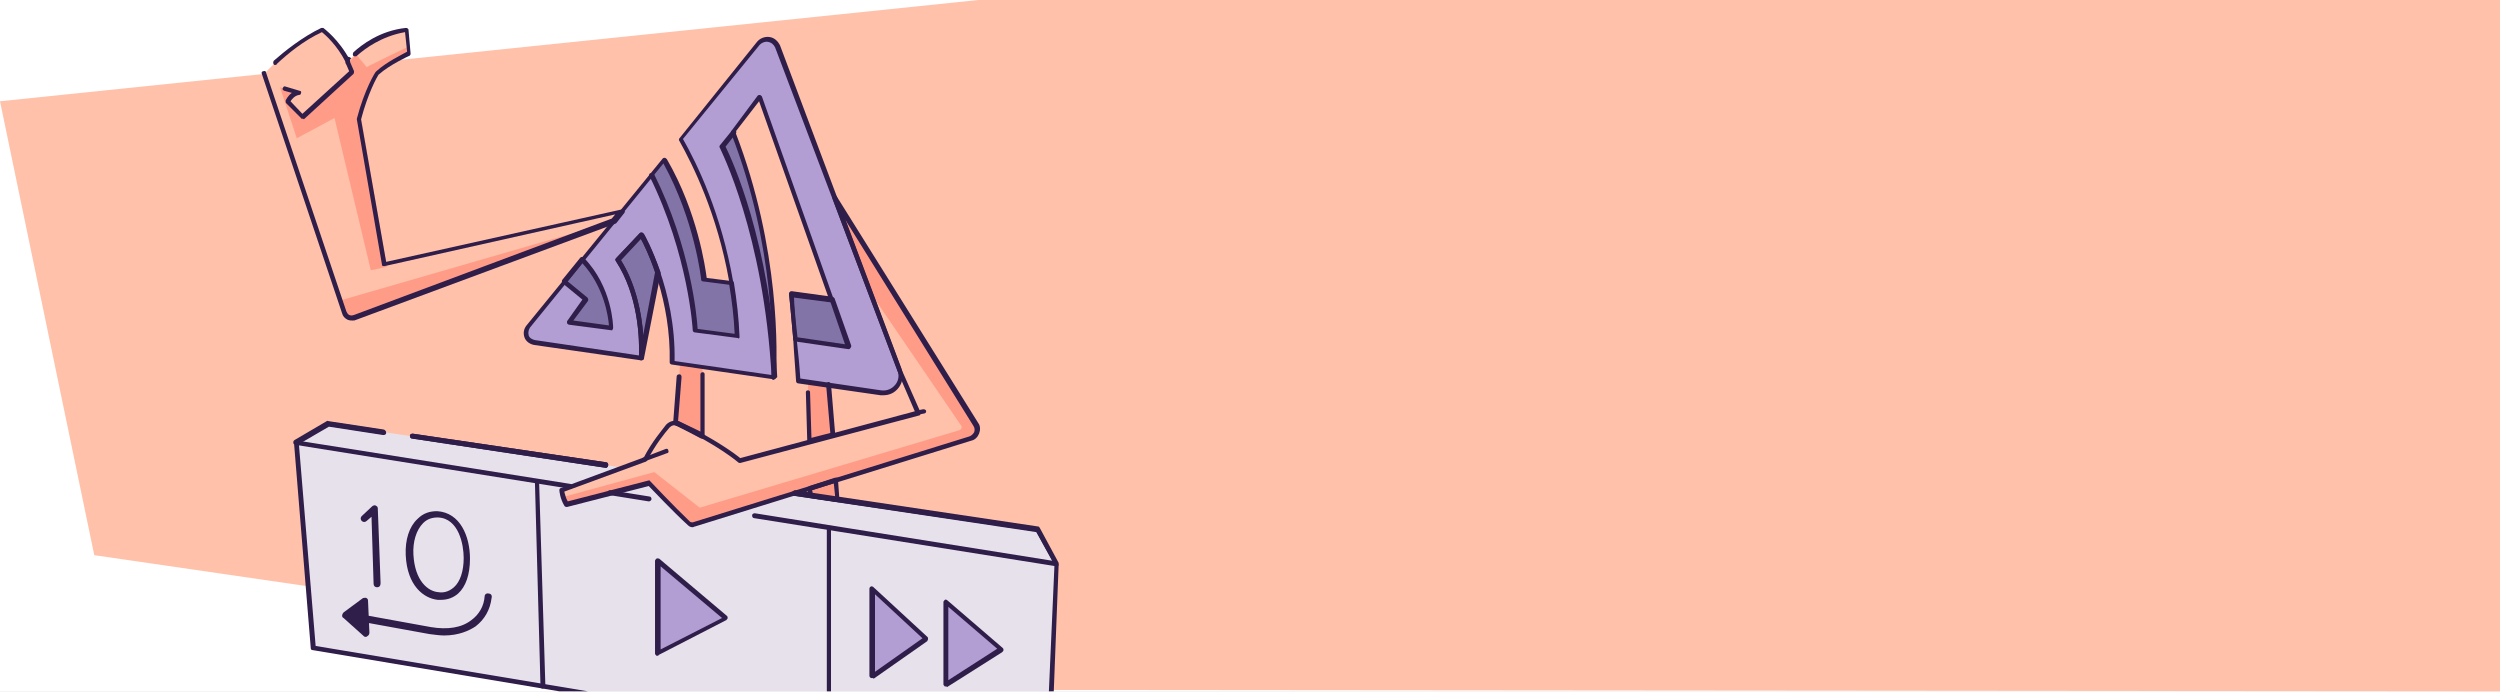
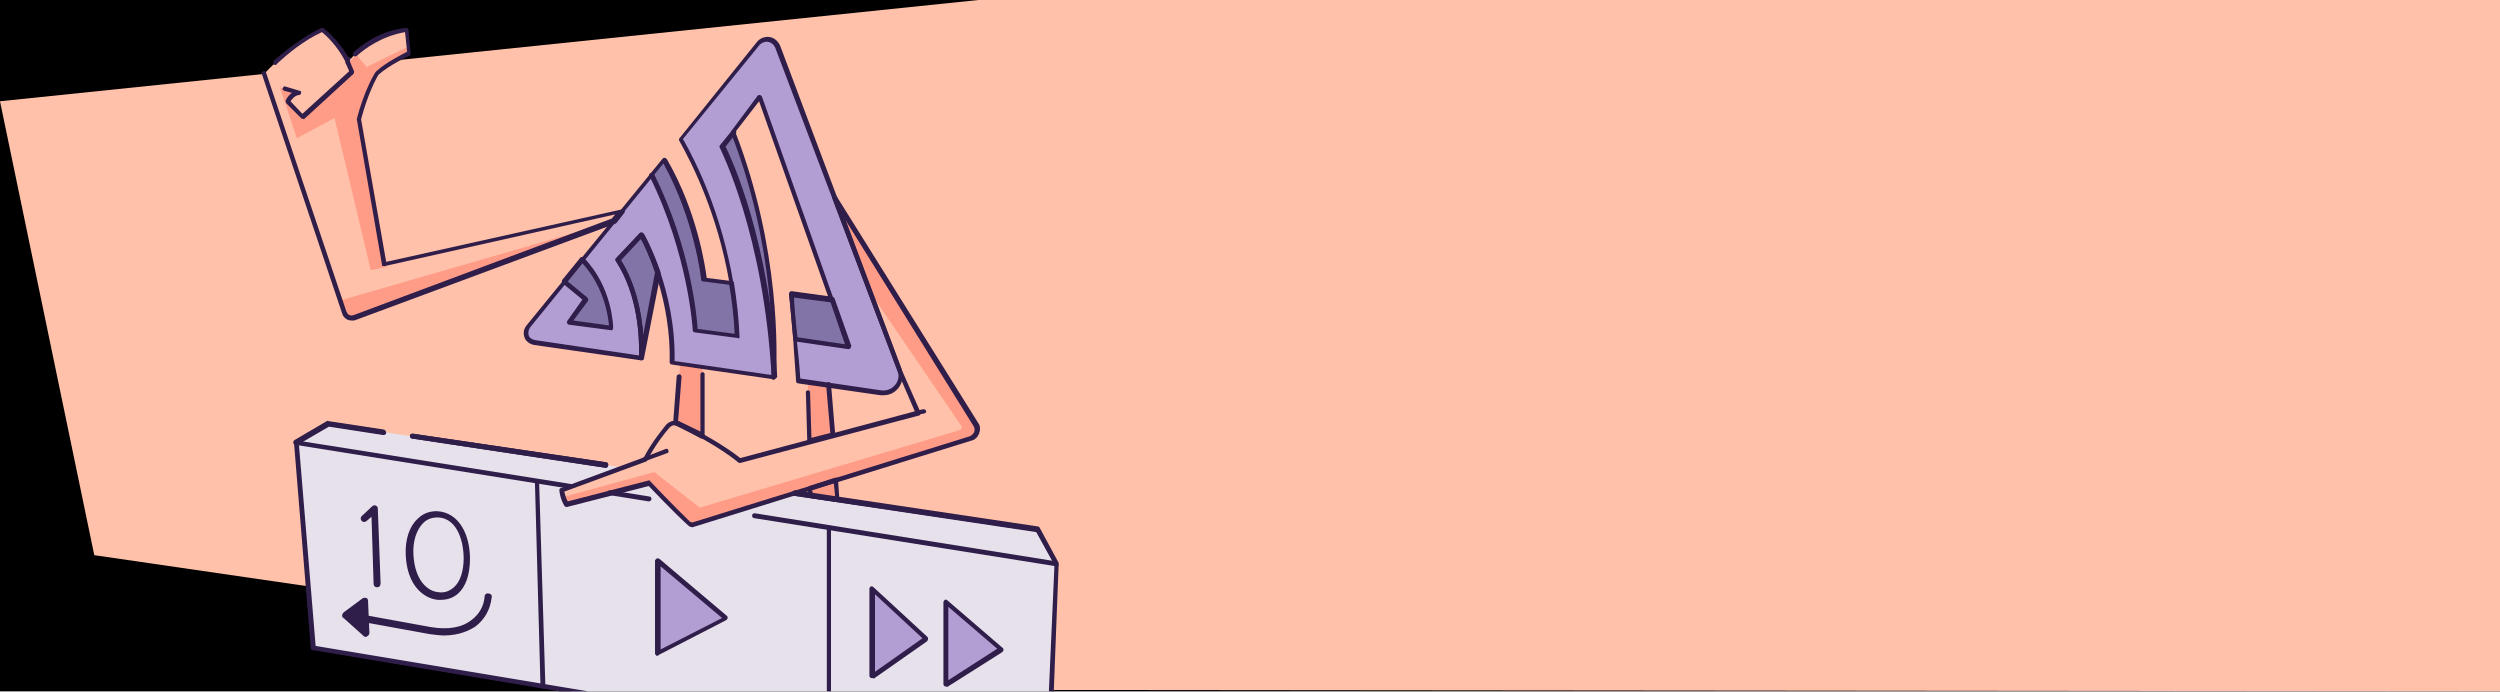
<svg xmlns="http://www.w3.org/2000/svg" version="1.1" id="Layer_1" x="0px" y="0px" viewBox="0 0 358 99" style="enable-background:new 0 0 358 99;" xml:space="preserve">
  <style type="text/css">
- 	.st0{fill:#FFFFFF;}
	.st1{fill:#FFC1A9;}
	.st2{fill:#E7E1EC;}
	.st3{fill:#FF9C88;}
	.st4{fill:#B39ED3;}
	.st5{fill:#8374A8;}
	.st6{fill:none;stroke:#2F1D4A;stroke-width:1.333;stroke-linecap:round;stroke-linejoin:round;}
	.st7{fill:#2F1D4A;}
</style>
-   <rect class="st0" width="358" height="99" />
+   <rect width="358" height="99" />
  <path class="st1" d="M358,99V0H140.1L0,14.5l13.5,65L146,98.8L358,99z" />
  <polygon class="st2" points="82.1,99 150.5,99 151.3,80.8 148.6,75.8 47,60.7 42.4,63.4 44.8,92.8 " />
  <path class="st3" d="M100.6,68.7V52.5l-3.2-0.5l-1.2,16L100.6,68.7z" />
  <path class="st3" d="M120,71.6l-1.3-16.4l-3-0.4l0.4,16.2L120,71.6z" />
  <path class="st4" d="M126.1,56.3l-11.8-1.7c-0.1-1.9-0.3-3.9-0.4-5.9c-0.3-3.5-0.6-6.5-0.6-6.5l5.8,0.8l-10.3-29.1l-3.8,5.1  c6.5,16.6,6,31.8,5.8,35.1l-14.5-2.1c0.2-10.5-4.4-18.3-4.4-18.3l-3.4,3.6c3.3,5.1,3.4,11.6,3.3,14L76.6,49  c-1.1-0.2-1.6-1.4-0.9-2.3l5.2-6.3l2.6-3.2l9.9-12.1l1.8-2.2c4.9,8.5,5.7,17.1,5.7,17.1l3.9,0.5c-1.6-9.8-5.2-17-7.2-20.6l11.1-13.7  c0.8-0.9,2.3-0.7,2.7,0.4L128.8,53C129.4,54.7,128,56.5,126.1,56.3z" />
  <path class="st5" d="M121.5,49.7l-7.4-1l-0.2,0c-0.3-3.5-0.6-6.5-0.6-6.5l5.8,0.8L121.5,49.7z" />
  <path class="st5" d="M105.6,48.1l-6-0.8c0,0-0.5-10.7-6.2-22.3l1.8-2.2c4.9,8.5,5.7,17.1,5.7,17.1l3.9,0.5  C105.2,42.9,105.4,45.4,105.6,48.1z" />
  <path class="st5" d="M81.6,46.2l2.3-3.3l-3.1-2.5l2.6-3.2c4,4.2,4.2,9.8,4.2,9.8L81.6,46.2z" />
  <path class="st5" d="M94.2,39.1c-1.1-3.4-2.3-5.4-2.3-5.4l-3.4,3.6c3.3,5.1,3.4,11.6,3.4,14L94.2,39.1z" />
  <path class="st6" d="M49.8,8.8c0.2,0.4,0.4,0.9,0.6,1.4l-7.1,6.5l-2.1-2.2c0,0,0.5-1.2,1.6-1.3l-2-0.6" />
  <path class="st1" d="M89,30.3l-1.1,1.4l-37,13.8c-0.6,0.2-1.3-0.1-1.5-0.7L48.8,43L37.9,10.5c0,0,3.8-4.2,8.3-6.2  c0,0,2.1,1.5,3.7,4.5c0,0,0.4-0.5,1-1.1c1.3-1.2,3.8-3,7.4-3.4l0.2,2.3l0.1,1.1c0,0-2.8,1.2-4.5,2.8c0,0-1,1.6-2,4.4  c-0.2,0.6-0.4,1.4-0.6,2.1L55.1,38l5.1-1.1L89,30.3z" />
  <path class="st1" d="M139,62.8L99.4,75.1c-0.3,0.1-0.5,0-0.7-0.2c-0.4-0.4-0.9-0.9-1.4-1.4c-2.1-2.1-4.3-4.4-4.3-4.4L81,72.2  c-0.2-0.3-0.3-0.7-0.4-1c-0.2-0.6-0.2-1.1-0.2-1.1l12-4.4c1.2-2.2,2.5-3.9,3.3-4.7c0.4-0.4,1-0.5,1.5-0.3c5.9,2.8,8.8,5.3,8.8,5.3  l25.5-6.8l-2.7-6.1l-2.9-7.7l0,0l-6.4-17l20.3,32.5C140.3,61.5,139.9,62.5,139,62.8z" />
  <path class="st5" d="M110.8,54c-1.1-21.1-7.5-33-7.5-33l1.7-2.1C111.4,35.5,111,50.7,110.8,54z" />
  <path class="st4" d="M124.9,84.3v12.5l7.7-5.4L124.9,84.3z" />
  <path class="st4" d="M135.5,86.2V98l7.9-5L135.5,86.2z" />
  <path class="st4" d="M94.2,93.5l9.7-5l-9.7-8.2V93.5z" />
  <path class="st3" d="M139.8,60.8l-20.3-32.5l5,13.4l13.1,19.2c0.2,0.2,0.1,0.6-0.2,0.7l-37.2,11.1l-6.5-5.1l-13.2,3.6  c0.1,0.3,0.2,0.7,0.4,1l11.9-3.1l4.3,4.4c0.5,0.5,1,0.9,1.4,1.4c0.2,0.2,0.5,0.2,0.7,0.2L139,62.8C139.9,62.5,140.3,61.5,139.8,60.8  z" />
  <path class="st3" d="M50.4,10.2L50.4,10.2l-0.6-1.4C50,9.3,50.2,9.7,50.4,10.2z" />
  <path class="st3" d="M52.1,15c0.7-2.4,2-4.4,2-4.4c2-1.8,4.5-2.8,4.5-2.8l-0.1-1.1c-0.8,0.3-6,2.9-6,2.9l-1.5-1.8l-1,1.1l0.6,1.4  l0,0.2l0-0.1l-7,6.4l-2.1-2.2c0,0,0.5-1.2,1.6-1.3l-3-0.8l2.4,7.3l5.4-2.9l5.2,21.8l2.3-0.5l-3.6-20.8C51.6,16.3,51.9,15.6,52.1,15z  " />
  <path class="st3" d="M87.9,31.7l-37,13.8c-0.6,0.2-1.3-0.1-1.5-0.7L48.8,43L87.9,31.7z" />
  <path class="st5" d="M107.2,138.7l-0.5,0.8C106.8,139.3,107,139,107.2,138.7z" />
  <path class="st7" d="M121.5,50C121.5,50,121.4,50,121.5,50l-7.6-1.1c-0.2,0-0.3-0.1-0.3-0.3c-0.3-3.5-0.6-6.5-0.6-6.5  c0-0.1,0-0.2,0.1-0.3c0.1-0.1,0.2-0.1,0.3-0.1l5.8,0.8c0.1,0,0.2,0.1,0.3,0.2l2.4,6.8c0,0.1,0,0.2-0.1,0.3  C121.7,50,121.6,50,121.5,50z M114.2,48.3l6.8,1l-2.1-6.1l-5.2-0.7C113.7,43.4,113.9,45.7,114.2,48.3z" />
  <path class="st7" d="M105.6,48.4C105.6,48.4,105.5,48.4,105.6,48.4l-6.1-0.8c-0.2,0-0.3-0.2-0.3-0.3c0-0.1-0.6-10.8-6.2-22.1  c-0.1-0.2,0-0.4,0.2-0.4c0.2-0.1,0.4,0,0.5,0.2c5.2,10.5,6.1,20.3,6.2,22.1l5.3,0.7c-0.1-2.4-0.4-4.8-0.8-7.2c0-0.2,0.1-0.4,0.3-0.4  c0.2,0,0.4,0.1,0.4,0.3c0.4,2.5,0.7,5.1,0.8,7.7c0,0.1,0,0.2-0.1,0.3C105.7,48.4,105.7,48.4,105.6,48.4z" />
  <path class="st7" d="M126.5,56.6c-0.1,0-0.3,0-0.4,0l-11.8-1.7c-0.2,0-0.3-0.2-0.3-0.3c-0.1-1.8-0.3-3.9-0.4-5.9  c-0.3-3.5-0.6-6.5-0.6-6.5c0-0.1,0-0.2,0.1-0.3c0.1-0.1,0.2-0.1,0.3-0.1l5.2,0.7l-9.9-28l-3.4,4.4c6.5,16.8,6,32.2,5.8,35.1  c0,0.1-0.1,0.2-0.1,0.2c-0.1,0.1-0.2,0.1-0.3,0.1l-14.5-2.1c-0.2,0-0.3-0.2-0.3-0.3c0.2-8.9-3.2-16-4.1-17.7l-2.9,3.1  c3.2,5.1,3.4,11.5,3.3,14c0,0.1,0,0.2-0.1,0.2c-0.1,0.1-0.2,0.1-0.3,0.1l-15.3-2.2c-0.6-0.1-1.2-0.5-1.4-1.1  c-0.2-0.6-0.1-1.2,0.3-1.7l19.5-23.9c0.1-0.1,0.2-0.1,0.3-0.1c0.1,0,0.2,0.1,0.3,0.2c4.4,7.6,5.5,15.5,5.7,17l3.2,0.4  c-1.7-9.6-5.2-16.6-7.1-20c-0.1-0.1-0.1-0.3,0-0.4L108.4,6c0.4-0.5,1.1-0.8,1.8-0.7c0.7,0.1,1.2,0.6,1.5,1.2l17.4,46.3  c0.3,0.9,0.2,1.9-0.4,2.7C128.1,56.3,127.3,56.6,126.5,56.6z M114.6,54.2l11.6,1.7c0.8,0.1,1.5-0.2,2-0.8c0.5-0.6,0.6-1.4,0.3-2.1  L111,6.8c-0.2-0.4-0.5-0.7-1-0.8c-0.4-0.1-0.9,0.1-1.2,0.4l-11,13.5c2,3.5,5.5,10.7,7.2,20.5c0,0.1,0,0.2-0.1,0.3  c-0.1,0.1-0.2,0.1-0.3,0.1l-3.9-0.5c-0.2,0-0.3-0.1-0.3-0.3c0-0.1-0.9-8.4-5.4-16.6L75.9,46.9c-0.2,0.3-0.3,0.7-0.2,1.1  c0.1,0.4,0.5,0.6,0.9,0.7l14.9,2.2c0.1-2.7-0.2-8.7-3.3-13.5c-0.1-0.1-0.1-0.3,0-0.4l3.4-3.6c0.1-0.1,0.2-0.1,0.3-0.1  c0.1,0,0.2,0.1,0.3,0.2c0,0.1,4.6,7.9,4.4,18.2l13.9,2c0.2-3.6,0.5-18.5-5.8-34.6c0-0.1,0-0.2,0-0.3l3.8-5.1  c0.1-0.1,0.2-0.1,0.3-0.1c0.1,0,0.2,0.1,0.3,0.2l10.3,29.1c0,0.1,0,0.2-0.1,0.3c-0.1,0.1-0.2,0.1-0.3,0.1l-5.4-0.7  c0.1,0.9,0.3,3.4,0.5,6.1C114.3,50.5,114.5,52.5,114.6,54.2z" />
  <path class="st7" d="M87.6,47.3C87.6,47.3,87.6,47.3,87.6,47.3l-6.1-0.8c-0.1,0-0.2-0.1-0.3-0.2c0-0.1,0-0.2,0-0.3l2.2-3.1l-2.8-2.3  c-0.1-0.1-0.2-0.3-0.1-0.5l2.6-3.2c0.1-0.1,0.2-0.1,0.2-0.1c0.1,0,0.2,0,0.3,0.1c4.1,4.2,4.2,9.8,4.2,10c0,0.1,0,0.2-0.1,0.3  C87.7,47.3,87.7,47.3,87.6,47.3z M82.1,45.9l5.1,0.7c-0.1-1.3-0.7-5.5-3.8-8.9l-2.1,2.6l2.8,2.3c0.1,0.1,0.2,0.3,0.1,0.5L82.1,45.9z  " />
  <path class="st7" d="M91.8,51.6C91.8,51.6,91.8,51.6,91.8,51.6c-0.2,0-0.3-0.2-0.3-0.3c0.1-2.5,0-8.9-3.3-13.9  c-0.1-0.1-0.1-0.3,0-0.4l3.4-3.6c0.1-0.1,0.2-0.1,0.3-0.1c0.1,0,0.2,0.1,0.3,0.2c0.1,0.1,1.2,2.1,2.4,5.5c0,0.1,0,0.1,0,0.2  l-2.4,12.2C92.1,51.5,92,51.6,91.8,51.6z M88.9,37.2c2.2,3.5,3,7.7,3.2,10.8l1.7-9c-0.8-2.4-1.7-4.2-2.1-4.9L88.9,37.2z" />
  <path class="st7" d="M43.3,17c-0.1,0-0.2,0-0.2-0.1L41,14.8c-0.1-0.1-0.1-0.2-0.1-0.4c0,0,0.3-0.7,0.9-1.1l-1.1-0.3  c-0.2-0.1-0.3-0.2-0.2-0.4c0.1-0.2,0.2-0.3,0.4-0.2l2,0.6c0.2,0,0.3,0.2,0.2,0.3c0,0.2-0.1,0.3-0.3,0.3c-0.6,0.1-1,0.6-1.2,0.9  l1.7,1.8l6.7-6.1c-0.2-0.4-0.3-0.8-0.5-1.1c-0.1-0.2,0-0.4,0.1-0.4c0.2-0.1,0.4,0,0.5,0.1c0.2,0.5,0.4,0.9,0.6,1.4  c0,0.1,0,0.3-0.1,0.4l-7.1,6.5C43.5,17,43.4,17,43.3,17z" />
  <path class="st7" d="M50.5,45.9c-0.2,0-0.4,0-0.7-0.1c-0.4-0.2-0.7-0.5-0.8-0.9L37.5,10.6c-0.1-0.2,0-0.4,0.2-0.4  c0.2-0.1,0.4,0,0.4,0.2l11.5,34.2c0.1,0.2,0.2,0.4,0.4,0.5c0.2,0.1,0.4,0.1,0.7,0l36.9-13.8l0.5-0.6l-33,7.4c-0.1,0-0.2,0-0.3,0  c-0.1-0.1-0.1-0.1-0.1-0.2l-3.6-20.8c0,0,0-0.1,0-0.1c1.1-4.2,2.6-6.6,2.7-6.7c0,0,0,0,0.1-0.1c1.4-1.3,3.7-2.4,4.4-2.8l-0.3-2.8  C54.6,5.2,52.2,7,51.1,8c-0.1,0.1-0.4,0.1-0.5,0c-0.1-0.1-0.1-0.3,0-0.5c1.2-1.1,3.8-3.1,7.5-3.5c0.1,0,0.2,0,0.3,0.1  c0.1,0.1,0.1,0.1,0.1,0.2l0.3,3.4c0,0.1-0.1,0.3-0.2,0.3c0,0-2.7,1.2-4.4,2.7c-0.2,0.3-1.5,2.6-2.5,6.4l3.6,20.4L89,30  c0.1,0,0.3,0,0.4,0.1c0.1,0.1,0.1,0.3,0,0.4l-1.1,1.4c0,0-0.1,0.1-0.1,0.1L51,45.8C50.8,45.9,50.7,45.9,50.5,45.9z" />
  <path class="st7" d="M39.4,9.3c-0.1,0-0.2,0-0.2-0.1c-0.1-0.1-0.1-0.3,0-0.5C40.8,7.3,43.3,5.3,46,4c0.1,0,0.2,0,0.3,0  c0.1,0.1,2.2,1.6,3.8,4.6c0.1,0.2,0,0.4-0.1,0.4c-0.2,0.1-0.4,0-0.5-0.1c-1.2-2.4-2.9-3.9-3.4-4.3c-2.6,1.2-4.9,3.1-6.4,4.5  C39.6,9.3,39.5,9.3,39.4,9.3z" />
  <path class="st7" d="M86.8,67C86.7,67,86.7,67,86.8,67L59,62.8c-0.2,0-0.3-0.2-0.3-0.4c0-0.2,0.2-0.3,0.4-0.3l27.7,4.1  c0.2,0,0.3,0.2,0.3,0.4C87.1,66.8,86.9,67,86.8,67z" />
  <path class="st7" d="M86.8,67C86.7,67,86.7,67,86.8,67L59,62.8c-0.2,0-0.3-0.2-0.3-0.4c0-0.2,0.2-0.3,0.4-0.3l27.7,4.1  c0.2,0,0.3,0.2,0.3,0.4C87.1,66.8,86.9,67,86.8,67z" />
  <path class="st7" d="M81.7,70C81.7,70,81.7,70,81.7,70l-39.4-6.3c-0.1,0-0.3-0.1-0.3-0.3c0-0.1,0-0.3,0.2-0.4l4.6-2.7  c0.1,0,0.1-0.1,0.2,0l7.9,1.2c0.2,0,0.3,0.2,0.3,0.4c0,0.2-0.2,0.3-0.4,0.3l-7.8-1.2l-3.7,2.2l38.4,6.1c0.2,0,0.3,0.2,0.3,0.4  C82,69.9,81.9,70,81.7,70z" />
  <path class="st7" d="M77.7,98.6c-0.2,0-0.3-0.1-0.3-0.3L76.6,69c0-0.2,0.1-0.3,0.3-0.3c0.2,0,0.3,0.1,0.3,0.3l0.9,29.3  C78.1,98.4,77.9,98.6,77.7,98.6L77.7,98.6z" />
  <path class="st7" d="M124.9,97.1c-0.1,0-0.1,0-0.2,0c-0.1-0.1-0.2-0.2-0.2-0.3V84.3c0-0.1,0.1-0.3,0.2-0.3c0.1-0.1,0.3,0,0.4,0.1  l7.7,7.1c0.1,0.1,0.1,0.2,0.1,0.3c0,0.1-0.1,0.2-0.1,0.3l-7.7,5.4C125.1,97.1,125,97.1,124.9,97.1z M125.3,85.1v11.1l6.8-4.8  L125.3,85.1z" />
  <path class="st7" d="M135.5,98.3c-0.1,0-0.1,0-0.2,0c-0.1-0.1-0.2-0.2-0.2-0.3V86.2c0-0.1,0.1-0.2,0.2-0.3c0.1-0.1,0.3,0,0.4,0.1  l7.9,6.8c0.1,0.1,0.1,0.2,0.1,0.3c0,0.1-0.1,0.2-0.2,0.3l-7.9,5C135.6,98.3,135.5,98.3,135.5,98.3z M135.8,86.9v10.5l7-4.5  L135.8,86.9z" />
  <path class="st7" d="M94.2,93.9c-0.1,0-0.1,0-0.2,0c-0.1-0.1-0.2-0.2-0.2-0.3V80.3c0-0.1,0.1-0.2,0.2-0.3c0.1-0.1,0.3,0,0.4,0  l9.7,8.2c0.1,0.1,0.1,0.2,0.1,0.3c0,0.1-0.1,0.2-0.2,0.3l-9.7,5C94.3,93.9,94.3,93.9,94.2,93.9z M94.6,81.1V93l8.8-4.5L94.6,81.1z" />
  <path class="st7" d="M54,84.1c-0.3,0-0.5-0.2-0.5-0.5L53.2,74l-0.7,0.6c-0.2,0.2-0.5,0.2-0.7,0c-0.2-0.2-0.2-0.5,0-0.7l1.5-1.4  c0.1-0.1,0.4-0.2,0.5-0.1c0.2,0.1,0.3,0.2,0.3,0.4l0.4,10.7C54.5,83.9,54.3,84.1,54,84.1L54,84.1z" />
  <path class="st7" d="M63.1,85.9c-0.1,0-0.3,0-0.4,0c-2-0.2-4.4-2-4.6-6.4c-0.1-2.2,0.5-4.1,1.7-5.2c0.8-0.8,1.7-1.1,2.8-1.1  c3.3,0.2,4.7,3.6,4.7,6.8c0,2.3-0.6,4-1.7,5C64.9,85.6,64.1,85.9,63.1,85.9z M59.2,79.4c0.2,3.8,2.1,5.3,3.6,5.4  c0.6,0.1,1.4,0,2.2-0.7c0.9-0.8,1.4-2.3,1.4-4.2c0-1.9-0.7-5.7-3.7-5.8c-0.8,0-1.5,0.2-2.1,0.8C59.6,75.9,59.1,77.6,59.2,79.4z" />
  <path class="st7" d="M63.6,91c-0.6,0-1.3-0.1-2.1-0.2c-3.8-0.7-12.1-2.2-12.1-2.2l0.2-1c0,0,8.3,1.5,12.1,2.2c2.4,0.4,4.4,0.1,5.8-1  c1.1-0.8,1.8-2,1.9-3.4c0-0.3,0.3-0.5,0.6-0.4c0.3,0,0.5,0.3,0.4,0.6c-0.2,1.7-1,3.1-2.3,4.1C67.2,90.3,65.7,91,63.6,91z" />
  <path class="st7" d="M52.4,90.7l-2.9-2.6l2.7-2L52.4,90.7z" />
  <path class="st7" d="M52.4,91.2c-0.1,0-0.2,0-0.3-0.1l-2.9-2.6C49,88.4,49,88.3,49,88.1c0-0.1,0.1-0.3,0.2-0.4l2.7-2  c0.1-0.1,0.4-0.1,0.5-0.1c0.2,0.1,0.3,0.2,0.3,0.4l0.2,4.6c0,0.2-0.1,0.4-0.3,0.5C52.5,91.2,52.4,91.2,52.4,91.2z M50.3,88.2  l1.5,1.4l-0.1-2.4L50.3,88.2z" />
  <path class="st7" d="M99.2,75.5c-0.3,0-0.5-0.1-0.7-0.3c-2.1-1.9-5-5-5.6-5.6l-11.7,3c-0.1,0-0.3,0-0.4-0.2c-0.6-1-0.7-2.1-0.7-2.2  c0-0.2,0.1-0.3,0.2-0.3l11.9-4.4c1.2-2.3,2.6-3.9,3.2-4.7c0.5-0.5,1.2-0.7,1.9-0.4c5.2,2.5,8.1,4.7,8.7,5.2l25-6.7l-2.5-5.8  l-9.3-24.7c-0.1-0.2,0-0.3,0.2-0.4c0.2-0.1,0.3,0,0.4,0.1l20.3,32.5c0.3,0.4,0.3,1,0.1,1.5c-0.2,0.5-0.6,0.9-1.1,1L99.5,75.4  C99.4,75.4,99.3,75.5,99.2,75.5z M92.9,68.8c0.1,0,0.2,0,0.2,0.1c0,0,3.4,3.6,5.7,5.8c0.1,0.1,0.3,0.1,0.4,0.1l39.6-12.3  c0.3-0.1,0.5-0.3,0.7-0.6c0.1-0.3,0.1-0.6-0.1-0.9L121,31.4l8.1,21.5l2.7,6.1c0,0.1,0,0.2,0,0.3c0,0.1-0.1,0.2-0.2,0.2L106,66.3  c-0.1,0-0.2,0-0.3-0.1c0,0-2.9-2.5-8.7-5.2c-0.4-0.2-0.8-0.1-1.1,0.2c-0.7,0.8-2,2.4-3.2,4.7c0,0.1-0.1,0.1-0.2,0.2l-11.7,4.3  c0.1,0.3,0.2,0.9,0.5,1.4L92.9,68.8C92.9,68.8,92.9,68.8,92.9,68.8z" />
  <path class="st7" d="M92.3,66.1c-0.1,0-0.3-0.1-0.3-0.2c-0.1-0.2,0-0.4,0.2-0.4l3.1-1.2c0.2-0.1,0.4,0,0.4,0.2  c0.1,0.2,0,0.4-0.2,0.4L92.5,66C92.4,66.1,92.4,66.1,92.3,66.1z" />
  <path class="st7" d="M131.4,59.4c-0.1,0-0.3-0.1-0.3-0.2c-0.1-0.2,0.1-0.4,0.2-0.4l0.9-0.2c0.2,0,0.4,0.1,0.4,0.2  c0.1,0.2-0.1,0.4-0.2,0.4L131.4,59.4C131.5,59.4,131.5,59.4,131.4,59.4z" />
  <path class="st7" d="M110.8,54.4c-0.2,0-0.3-0.1-0.3-0.3c-1.1-20.7-7.4-32.8-7.4-32.9c-0.1-0.1-0.1-0.3,0-0.4l1.7-2.1  c0.1-0.1,0.3-0.2,0.5-0.1c0.1,0.1,0.2,0.3,0.1,0.5l-1.5,1.9c0.8,1.6,6.4,13.5,7.4,33C111.1,54.2,111,54.3,110.8,54.4  C110.8,54.4,110.8,54.4,110.8,54.4z" />
  <path class="st7" d="M100.6,62.8c-0.1,0-0.1,0-0.2,0c-1.1-0.6-2.3-1.2-3.5-1.8c-0.1,0-0.1,0-0.2-0.1c-0.2,0-0.3-0.2-0.3-0.4l0.5-6.6  c0-0.2,0.2-0.3,0.4-0.3c0.2,0,0.3,0.2,0.3,0.4l-0.5,6.3c0,0,0.1,0,0.1,0c1,0.5,2.1,1,3.1,1.5v-8.2c0-0.2,0.2-0.3,0.3-0.3  c0.2,0,0.3,0.1,0.3,0.3v8.7c0,0.1-0.1,0.2-0.2,0.3C100.7,62.8,100.7,62.8,100.6,62.8z" />
  <path class="st7" d="M120,71.9C120,71.9,120,71.9,120,71.9l-4-0.6c-0.2,0-0.3-0.2-0.3-0.3l0-1.1c0-0.1,0.1-0.3,0.2-0.3l3.7-1.2  c0.1,0,0.2,0,0.3,0s0.1,0.1,0.1,0.3l0.2,2.8c0,0.1,0,0.2-0.1,0.3C120.2,71.9,120.1,71.9,120,71.9z M116.4,70.7l3.2,0.5l-0.2-2  l-3.1,1L116.4,70.7z" />
  <path class="st7" d="M115.9,63.6c-0.1,0-0.1,0-0.2-0.1c-0.1-0.1-0.1-0.2-0.1-0.3l-0.2-7c0-0.2,0.1-0.3,0.3-0.3  c0.2,0,0.3,0.1,0.3,0.3l0.2,6.5l2.7-0.7l-0.6-6.9c0-0.2,0.1-0.3,0.3-0.4c0.2,0,0.3,0.1,0.4,0.3l0.6,7.2c0,0.2-0.1,0.3-0.2,0.3  L115.9,63.6C116,63.6,116,63.6,115.9,63.6z" />
  <path class="st7" d="M92.9,71.8C92.9,71.8,92.9,71.8,92.9,71.8l-5.6-0.9c-0.2,0-0.3-0.2-0.3-0.4c0-0.2,0.2-0.3,0.4-0.3l5.6,0.9  c0.2,0,0.3,0.2,0.3,0.4C93.2,71.7,93.1,71.8,92.9,71.8z" />
  <path class="st7" d="M151.3,81.1C151.3,81.1,151.3,81.1,151.3,81.1L108,74.2c-0.2,0-0.3-0.2-0.3-0.4c0-0.2,0.2-0.3,0.4-0.3l42.6,6.8  l-2.3-4.2L113.7,71c-0.2,0-0.3-0.2-0.3-0.4c0-0.2,0.2-0.3,0.4-0.3l34.8,5.2c0.1,0,0.2,0.1,0.2,0.2l2.7,5c0.1,0.1,0.1,0.2,0,0.4  C151.5,81.1,151.4,81.1,151.3,81.1z" />
  <g>
    <path class="st7" d="M113.7,71l34.7,5.2l2.6,4.7L150.2,99h0.7l0.7-18.2c0-0.1,0-0.1,0-0.2l-2.7-5c-0.1-0.1-0.1-0.2-0.2-0.2   l-34.8-5.2c-0.2,0-0.4,0.1-0.4,0.3C113.4,70.8,113.5,70.9,113.7,71z" />
    <path class="st7" d="M44.8,93.1L80.1,99h4.1l-39-6.5l-2.4-28.9l4.3-2.5l7.8,1.2c0.2,0,0.4-0.1,0.4-0.3s-0.1-0.4-0.3-0.4l-7.9-1.2   c-0.1,0-0.2,0-0.2,0l-4.6,2.7c-0.1,0.1-0.2,0.2-0.2,0.3l2.4,29.4C44.5,93,44.6,93.1,44.8,93.1z" />
  </g>
  <path class="st7" d="M119,99V75.6c0-0.2-0.2-0.3-0.3-0.3c-0.2,0-0.3,0.1-0.3,0.3V99H119z" />
</svg>
